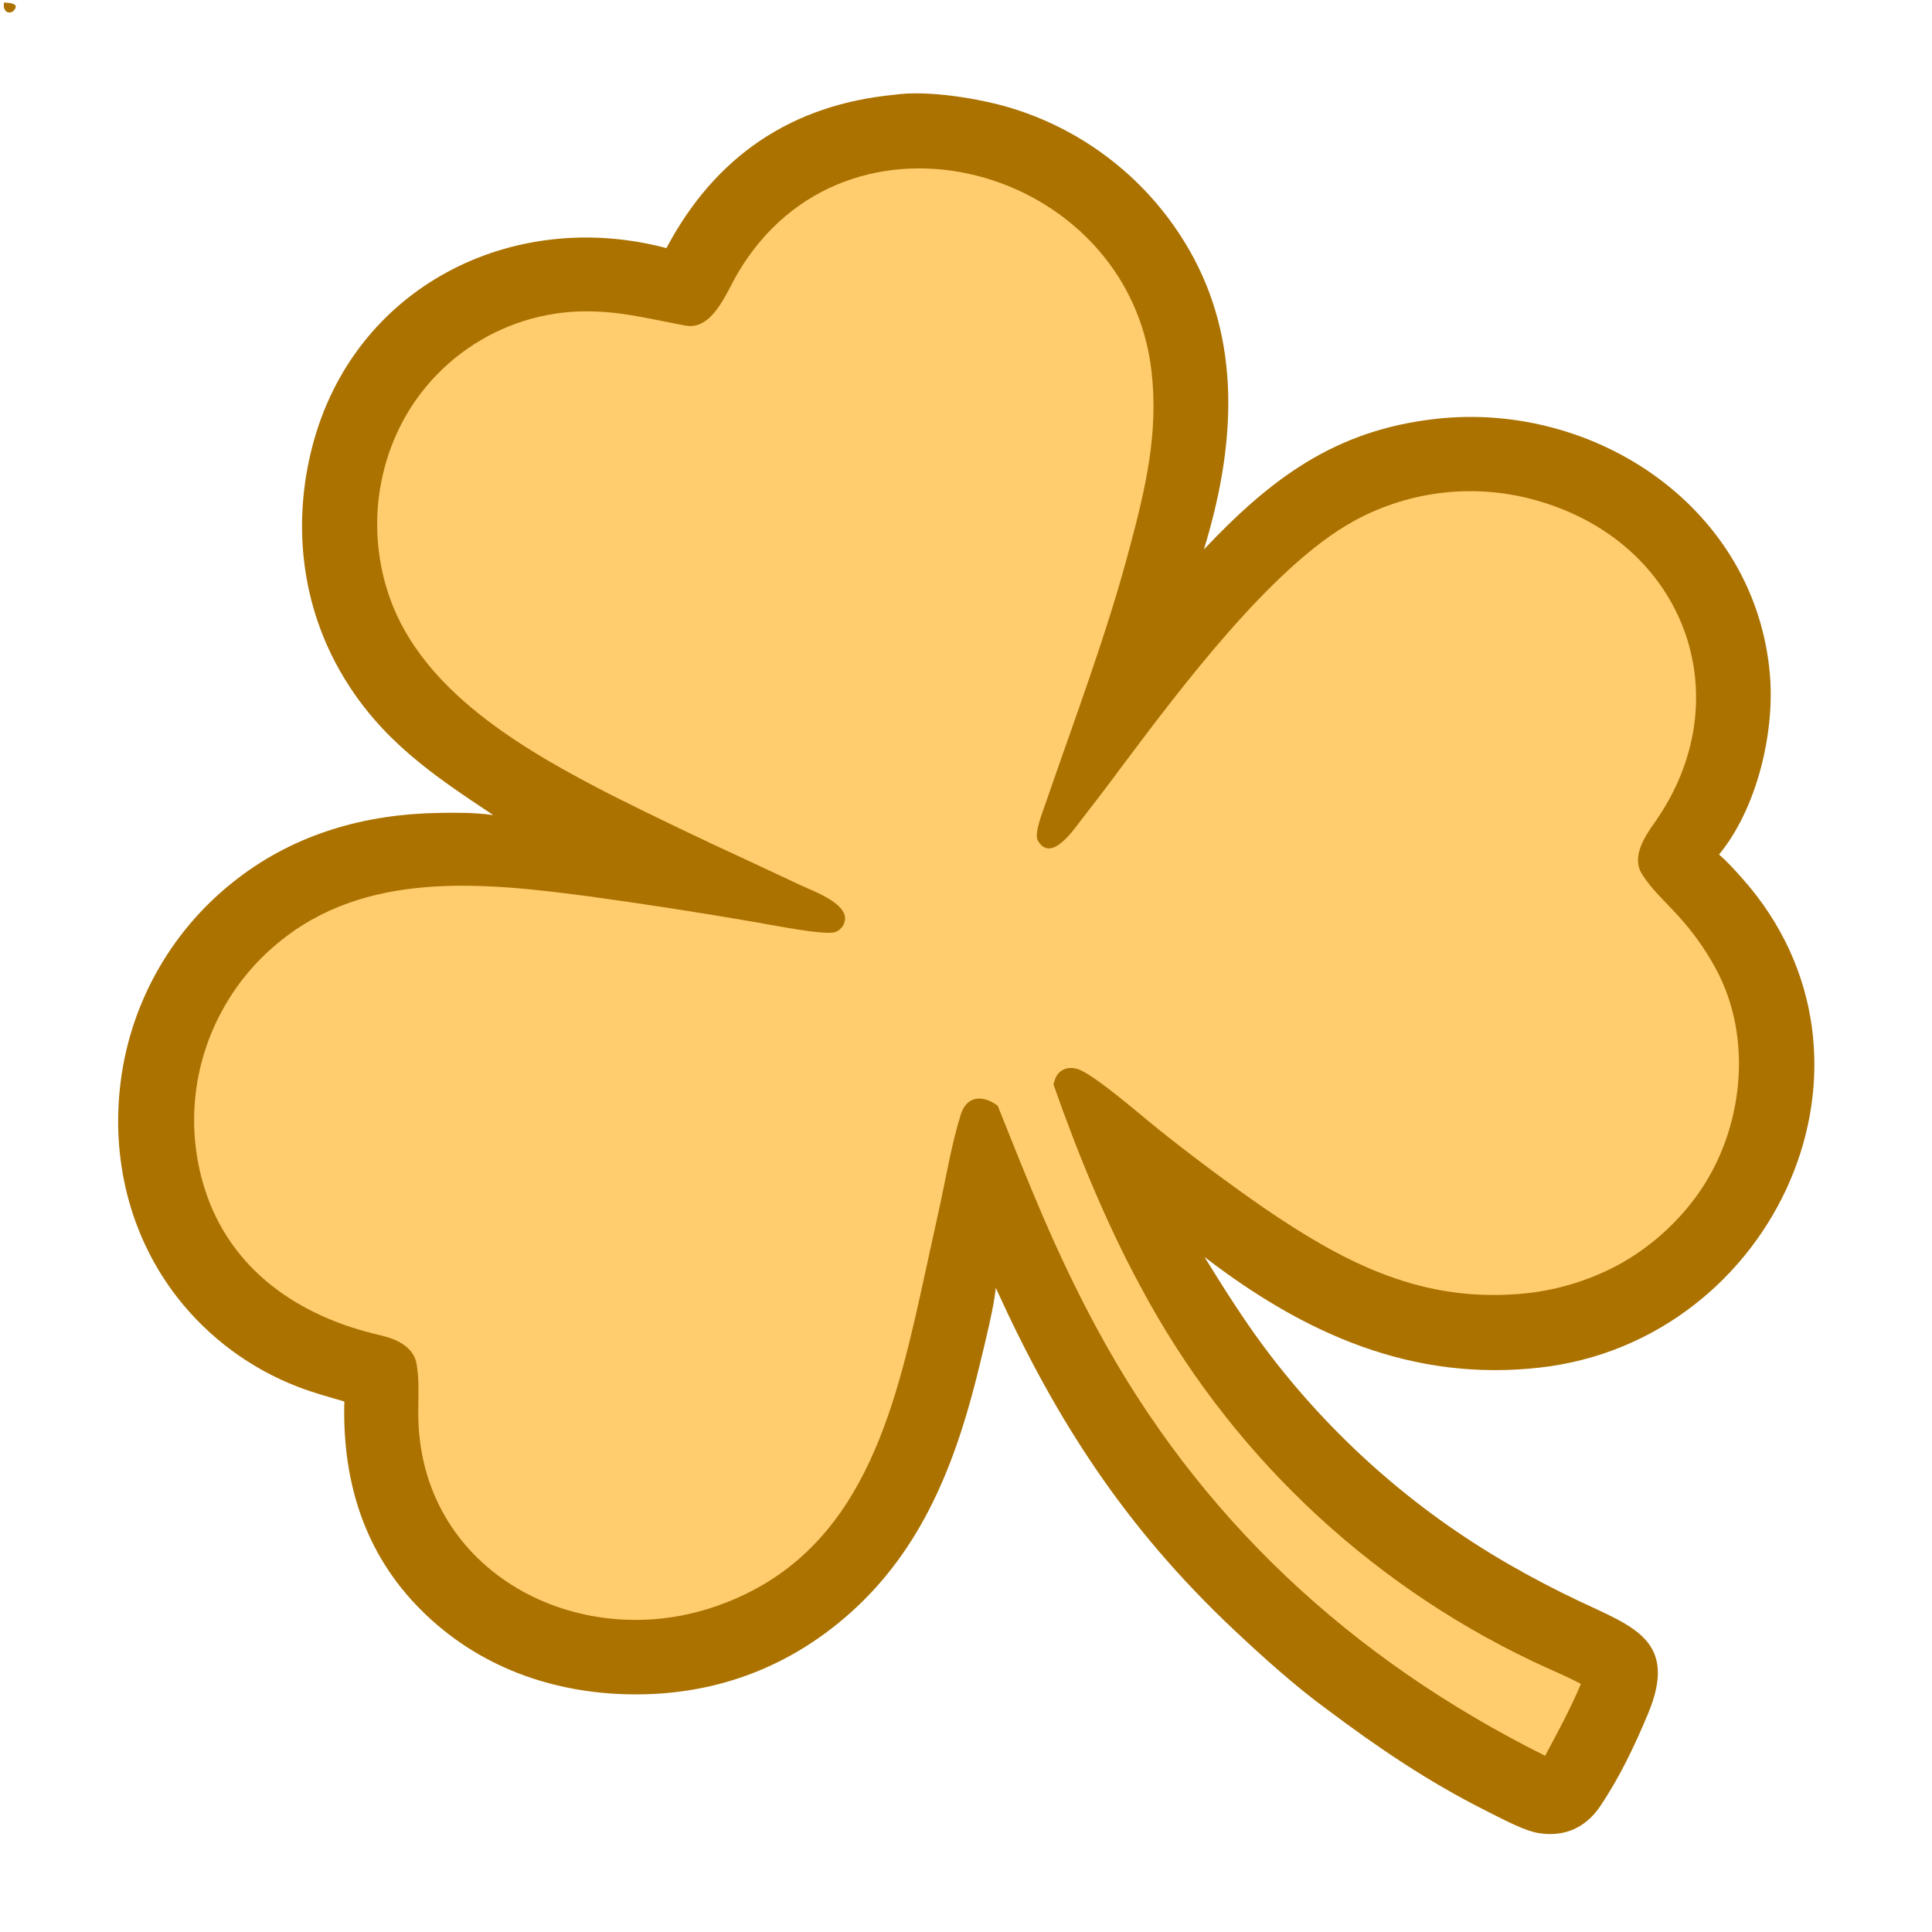
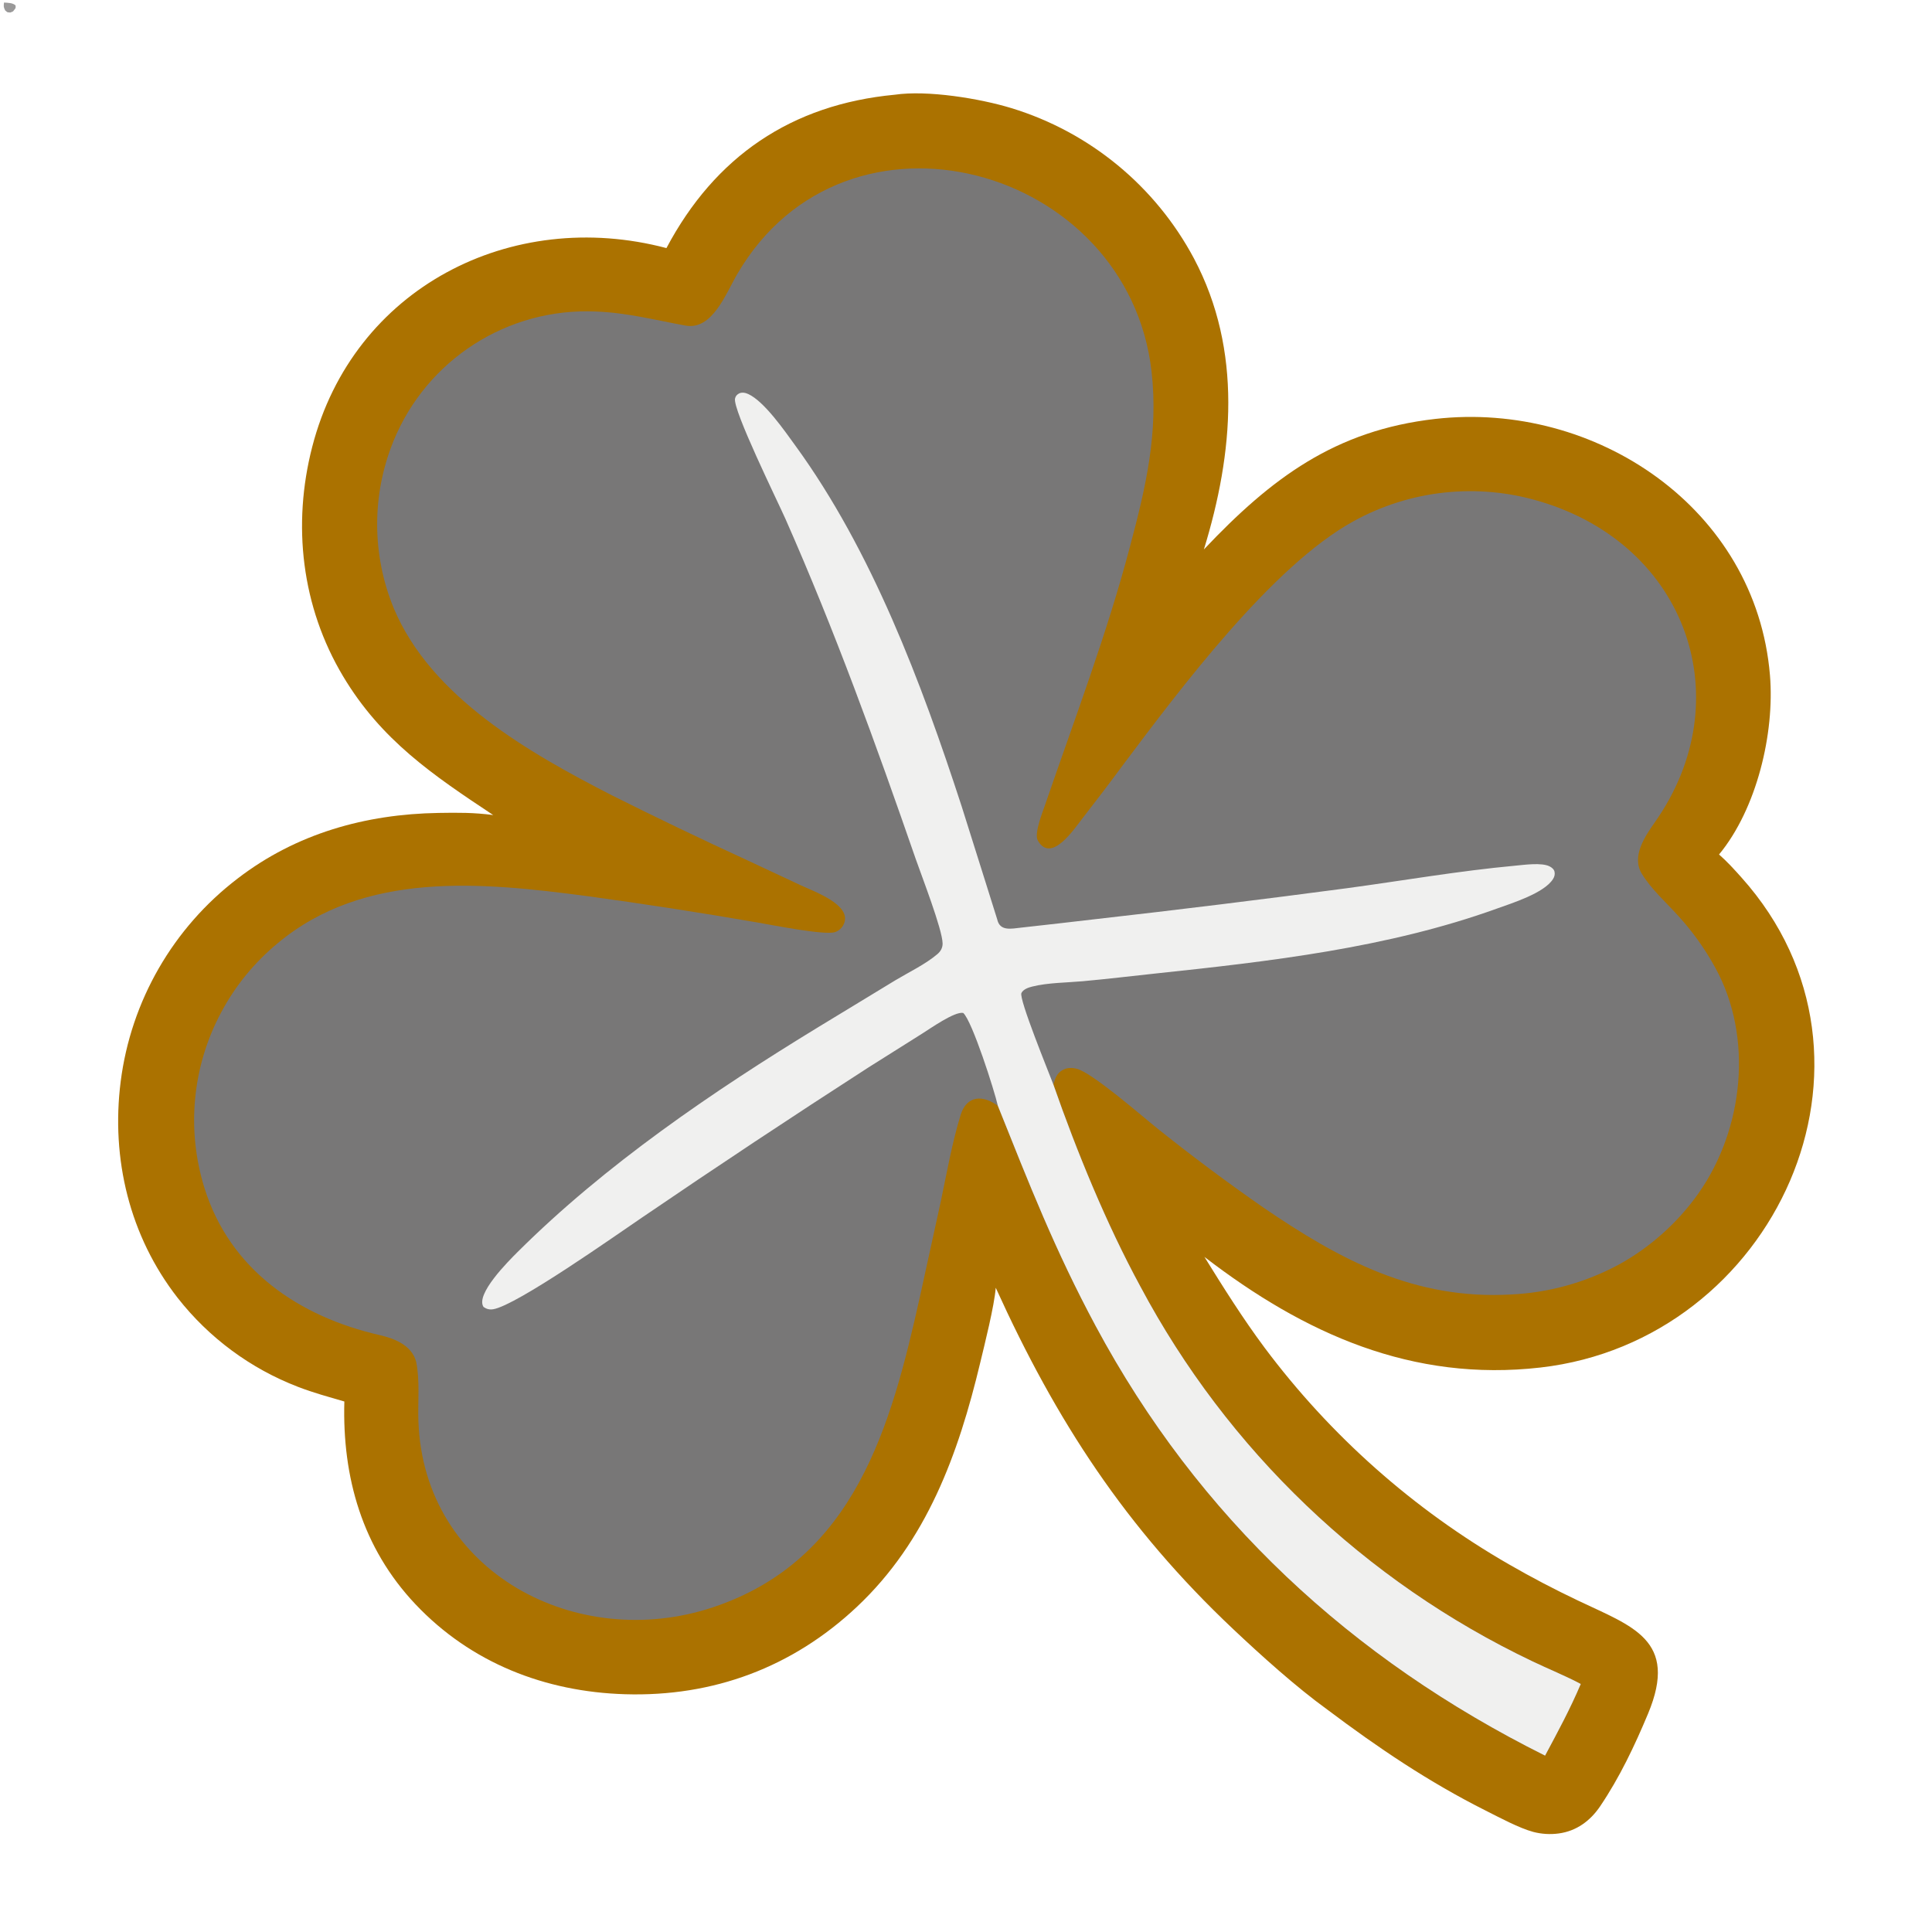
<svg xmlns="http://www.w3.org/2000/svg" version="1.1" style="display: block;" viewBox="0 0 2048 2048" width="1024" height="1024" preserveAspectRatio="none">
  <path transform="translate(0,0)" fill="rgb(171,114,0)" d="M 948.514 100.404 C 983.095 95.352 1038.43 104.333 1072.14 114.618 C 1155.27 140.034 1224.91 197.423 1265.75 274.168 C 1317.28 371.592 1307.53 480.322 1276.18 582.426 C 1347.61 506.908 1415.27 456.127 1521.46 444.078 C 1691.11 424.828 1861.5 538.664 1876.23 715.777 C 1881.35 777.321 1862.19 857.457 1822.26 905.792 C 1830.91 913.333 1838.43 921.704 1846.05 930.202 C 2019.19 1123.59 1881.03 1421.25 1633 1449.63 C 1497.27 1465.15 1382.94 1414.06 1276.73 1332.35 C 1296.94 1364.97 1317.57 1397.8 1340.51 1428.59 C 1410.29 1521.91 1498.36 1600.02 1599.35 1658.16 C 1623.32 1671.99 1647.84 1684.84 1672.84 1696.7 C 1729.76 1723.95 1779.79 1738.09 1746.99 1816.6 C 1732.82 1850.51 1716.9 1884.12 1696.21 1914.74 C 1685.79 1930.16 1671.13 1941.01 1652.36 1943.54 C 1643.36 1944.76 1634.21 1944.21 1625.41 1941.93 C 1610.33 1937.89 1588.81 1926.31 1574.7 1919.21 C 1514.28 1888.83 1460.88 1852.76 1406.98 1812.22 C 1374.11 1788.46 1336.81 1754.85 1307.23 1726.94 C 1193.17 1619.29 1119.8 1506.59 1055.53 1365.08 C 1053.98 1384.46 1043.94 1424.24 1039.08 1444.53 C 1015.92 1541.36 982.46 1633.67 908.266 1703.39 C 840.028 1767.52 756.086 1798.8 662.482 1795.95 C 577.793 1793.38 499.312 1762.84 440.453 1700.62 C 383.942 1640.88 362.75 1565.9 365.031 1485.64 C 347.353 1480.43 333.064 1476.73 315.726 1470.05 C 265.539 1450.72 221.52 1418.16 188.341 1375.83 C 137.346 1310.45 117.557 1228.33 127.91 1146.62 C 138.754 1061.08 183.47 983.458 252.036 931.164 C 314.089 883.528 387.453 863.002 464.85 861.734 C 485.615 861.393 502.022 861.263 522.787 863.973 C 458.993 821.643 404.267 784.764 363.703 716.9 C 319.628 643.218 309.627 556.387 330.965 473.67 C 374.451 305.094 541.971 219.562 706.455 262.98 C 757.956 165.864 838.869 110.767 948.514 100.404 z" />
-   <path transform="translate(0,0)" fill="rgb(255,204,110)" d="M 1057.79 1172.26 C 1042.14 1160.53 1024.77 1160.88 1018.29 1181.95 C 1009.23 1211.44 1003.71 1243.09 997.33 1273.33 L 975.331 1373.86 C 944.749 1511.19 906.498 1653.53 755.798 1703.79 C 611.776 1751.82 449.398 1667 443.535 1506.98 C 442.765 1485.97 445.336 1463.6 441.074 1443.24 C 436.297 1425.99 418.022 1418.8 402.734 1415.32 C 317.119 1395.84 243.733 1346.17 216.686 1259.17 C 197.47 1197.36 203.834 1130.42 234.354 1073.34 C 249.311 1045.14 269.691 1020.18 294.323 999.881 C 386.719 922.646 511.041 935.253 622.178 949.884 C 682.636 958.138 742.94 967.479 803.062 977.902 C 816.901 980.232 874.512 991.85 885.336 988.03 C 889.429 986.557 892.739 983.471 894.494 979.491 C 903.623 959.05 862.368 944.87 848.025 938.067 L 790.968 911.357 C 743.157 889.411 695.722 866.653 648.685 843.094 C 561.543 798.394 456.862 739.236 417.368 644.651 C 394.045 587.932 393.951 524.318 417.108 467.531 C 452.404 381.074 538.211 326.112 631.505 330.204 C 664.869 331.453 694.314 339.243 726.642 345.125 C 755.097 350.302 769.407 311.238 781.652 290.277 C 897.07 92.708 1196.07 175.636 1220.72 393.999 C 1228.04 458.824 1214.64 516.328 1197.95 578.912 C 1173.47 671.997 1139.06 762.278 1107.81 853.23 C 1105.1 861.128 1095.99 883.795 1100.14 891.015 C 1114.36 915.757 1138.74 878.553 1147.44 867.508 C 1162.11 848.71 1176.53 829.715 1190.68 810.53 C 1250.48 730.925 1348.36 600.033 1434.68 552.59 C 1495.08 519.242 1566.37 511.651 1632.43 531.531 C 1788.53 577.929 1845.5 742.066 1754.21 871.634 C 1743.55 886.77 1729.22 907.946 1740.43 926.274 C 1750.37 942.511 1765.62 956.081 1778.63 970.43 C 1794.06 987.243 1807.38 1005.87 1818.31 1025.9 C 1858.91 1099.61 1848.23 1197.12 1800.51 1264.91 C 1778.56 1296.1 1748.42 1323.05 1714.84 1341.15 C 1679.99 1359.71 1641.45 1370.32 1602 1372.2 C 1499.95 1378.08 1420.96 1335.92 1339 1279.91 C 1300.91 1253.41 1263.71 1225.65 1227.45 1196.68 C 1211.63 1184.05 1158.52 1137.65 1141.73 1133.04 C 1136.45 1131.59 1130.93 1131.61 1126.12 1134.45 C 1120.67 1137.67 1118.63 1142.49 1117.02 1148.36 L 1116.66 1149.71 C 1141.48 1220.82 1172.9 1297.52 1208.78 1363.6 C 1301.16 1537.13 1446.8 1676.42 1624.26 1760.98 C 1639.18 1768.18 1662.1 1777.65 1675.67 1785.11 C 1664.09 1812.33 1651.78 1834.93 1637.84 1861.03 C 1432.32 1758.49 1270.3 1608.57 1161.39 1405.5 C 1118.2 1324.96 1091.33 1256.02 1057.79 1172.26 z" />
-   <path transform="translate(0,0)" fill="rgb(255,204,110)" d="M 1057.79 1172.26 C 1054.15 1156.09 1030.54 1082.22 1021.06 1073.76 C 1012.14 1071.89 986.212 1090.24 977.547 1095.66 L 920.374 1131.66 C 839.623 1183.71 759.545 1236.8 680.159 1290.92 C 654.066 1308.58 547.795 1383.77 522.809 1387.85 C 518.915 1388.48 515.802 1387.67 512.6 1385.48 C 503.574 1372.12 539.03 1336.78 548.701 1327.15 C 641.664 1234.57 755.536 1157.07 867.388 1088.81 L 949.263 1039.05 C 963.508 1030.5 981.105 1022.12 993.72 1011.36 C 997.158 1008.43 999.249 1004.68 999.196 1000.11 C 999.023 985.242 976.656 927.746 970.6 910.254 C 928.481 788.607 884.696 667.902 832.618 550.083 C 824.562 531.858 776.296 433.885 779.185 422.382 C 779.81 419.894 780.991 418.449 783.247 417.192 C 786.292 415.495 790.237 416.319 793.231 417.71 C 810.369 425.67 831.779 456.797 843.235 472.546 C 924.309 584.001 976.706 723.765 1019.22 854.196 L 1044.37 934.045 C 1048.55 947.486 1052.78 960.817 1057.04 974.394 C 1059.86 987.49 1071.88 984.465 1083 983.255 C 1108.35 980.497 1134.38 977.461 1159.81 974.509 C 1249.37 964.375 1338.83 953.368 1428.17 941.49 C 1487.3 933.496 1546.68 923.129 1606.08 917.674 C 1615.48 916.811 1634.29 914.05 1642.75 918.45 C 1645 919.619 1647.33 921.51 1647.87 924.092 C 1648.48 927.035 1647.74 929.487 1646.17 931.962 C 1636.75 946.806 1602.78 957.383 1586.27 963.324 C 1470.85 1004.87 1346.18 1019.1 1224.78 1031.97 C 1199.15 1034.68 1173.51 1037.82 1147.86 1040.13 C 1130.68 1041.68 1110.97 1041.63 1094.28 1045.78 C 1090.24 1046.78 1084.71 1048.62 1082.75 1052.66 C 1079.82 1058.7 1111.64 1136.52 1116.66 1149.71 C 1141.48 1220.82 1172.9 1297.52 1208.78 1363.6 C 1301.16 1537.13 1446.8 1676.42 1624.26 1760.98 C 1639.18 1768.18 1662.1 1777.65 1675.67 1785.11 C 1664.09 1812.33 1651.78 1834.93 1637.84 1861.03 C 1432.32 1758.49 1270.3 1608.57 1161.39 1405.5 C 1118.2 1324.96 1091.33 1256.02 1057.79 1172.26 z" />
-   <path transform="translate(0,0)" fill="rgb(171,114,0)" d="M 4.234 2.696 C 8.303 2.97 13.735 2.961 16.537 5.798 C 16.731 9.409 16.583 8.348 13.834 12.081 L 11.009 13.285 C 6.946 12.886 8.716 13.595 5.502 11.081 C 3.661 7.325 3.841 7.024 4.234 2.696 z" />
+   <path transform="translate(0,0)" fill="rgb(120,119,119)" d="M 1057.79 1172.26 C 1042.14 1160.53 1024.77 1160.88 1018.29 1181.95 C 1009.23 1211.44 1003.71 1243.09 997.33 1273.33 L 975.331 1373.86 C 944.749 1511.19 906.498 1653.53 755.798 1703.79 C 611.776 1751.82 449.398 1667 443.535 1506.98 C 442.765 1485.97 445.336 1463.6 441.074 1443.24 C 436.297 1425.99 418.022 1418.8 402.734 1415.32 C 317.119 1395.84 243.733 1346.17 216.686 1259.17 C 197.47 1197.36 203.834 1130.42 234.354 1073.34 C 249.311 1045.14 269.691 1020.18 294.323 999.881 C 386.719 922.646 511.041 935.253 622.178 949.884 C 682.636 958.138 742.94 967.479 803.062 977.902 C 816.901 980.232 874.512 991.85 885.336 988.03 C 889.429 986.557 892.739 983.471 894.494 979.491 C 903.623 959.05 862.368 944.87 848.025 938.067 L 790.968 911.357 C 743.157 889.411 695.722 866.653 648.685 843.094 C 561.543 798.394 456.862 739.236 417.368 644.651 C 394.045 587.932 393.951 524.318 417.108 467.531 C 452.404 381.074 538.211 326.112 631.505 330.204 C 664.869 331.453 694.314 339.243 726.642 345.125 C 755.097 350.302 769.407 311.238 781.652 290.277 C 897.07 92.708 1196.07 175.636 1220.72 393.999 C 1228.04 458.824 1214.64 516.328 1197.95 578.912 C 1173.47 671.997 1139.06 762.278 1107.81 853.23 C 1105.1 861.128 1095.99 883.795 1100.14 891.015 C 1114.36 915.757 1138.74 878.553 1147.44 867.508 C 1162.11 848.71 1176.53 829.715 1190.68 810.53 C 1250.48 730.925 1348.36 600.033 1434.68 552.59 C 1495.08 519.242 1566.37 511.651 1632.43 531.531 C 1788.53 577.929 1845.5 742.066 1754.21 871.634 C 1743.55 886.77 1729.22 907.946 1740.43 926.274 C 1750.37 942.511 1765.62 956.081 1778.63 970.43 C 1794.06 987.243 1807.38 1005.87 1818.31 1025.9 C 1858.91 1099.61 1848.23 1197.12 1800.51 1264.91 C 1778.56 1296.1 1748.42 1323.05 1714.84 1341.15 C 1679.99 1359.71 1641.45 1370.32 1602 1372.2 C 1499.95 1378.08 1420.96 1335.92 1339 1279.91 C 1300.91 1253.41 1263.71 1225.65 1227.45 1196.68 C 1211.63 1184.05 1158.52 1137.65 1141.73 1133.04 C 1136.45 1131.59 1130.93 1131.61 1126.12 1134.45 C 1120.67 1137.67 1118.63 1142.49 1117.02 1148.36 L 1116.66 1149.71 C 1141.48 1220.82 1172.9 1297.52 1208.78 1363.6 C 1301.16 1537.13 1446.8 1676.42 1624.26 1760.98 C 1639.18 1768.18 1662.1 1777.65 1675.67 1785.11 C 1664.09 1812.33 1651.78 1834.93 1637.84 1861.03 C 1432.32 1758.49 1270.3 1608.57 1161.39 1405.5 C 1118.2 1324.96 1091.33 1256.02 1057.79 1172.26 z" />
+   <path transform="translate(0,0)" fill="rgb(240,240,239)" d="M 1057.79 1172.26 C 1054.15 1156.09 1030.54 1082.22 1021.06 1073.76 C 1012.14 1071.89 986.212 1090.24 977.547 1095.66 L 920.374 1131.66 C 839.623 1183.71 759.545 1236.8 680.159 1290.92 C 654.066 1308.58 547.795 1383.77 522.809 1387.85 C 518.915 1388.48 515.802 1387.67 512.6 1385.48 C 503.574 1372.12 539.03 1336.78 548.701 1327.15 C 641.664 1234.57 755.536 1157.07 867.388 1088.81 L 949.263 1039.05 C 963.508 1030.5 981.105 1022.12 993.72 1011.36 C 997.158 1008.43 999.249 1004.68 999.196 1000.11 C 999.023 985.242 976.656 927.746 970.6 910.254 C 928.481 788.607 884.696 667.902 832.618 550.083 C 824.562 531.858 776.296 433.885 779.185 422.382 C 779.81 419.894 780.991 418.449 783.247 417.192 C 786.292 415.495 790.237 416.319 793.231 417.71 C 810.369 425.67 831.779 456.797 843.235 472.546 C 924.309 584.001 976.706 723.765 1019.22 854.196 L 1044.37 934.045 C 1048.55 947.486 1052.78 960.817 1057.04 974.394 C 1059.86 987.49 1071.88 984.465 1083 983.255 C 1108.35 980.497 1134.38 977.461 1159.81 974.509 C 1249.37 964.375 1338.83 953.368 1428.17 941.49 C 1487.3 933.496 1546.68 923.129 1606.08 917.674 C 1615.48 916.811 1634.29 914.05 1642.75 918.45 C 1645 919.619 1647.33 921.51 1647.87 924.092 C 1648.48 927.035 1647.74 929.487 1646.17 931.962 C 1636.75 946.806 1602.78 957.383 1586.27 963.324 C 1470.85 1004.87 1346.18 1019.1 1224.78 1031.97 C 1199.15 1034.68 1173.51 1037.82 1147.86 1040.13 C 1130.68 1041.68 1110.97 1041.63 1094.28 1045.78 C 1090.24 1046.78 1084.71 1048.62 1082.75 1052.66 C 1079.82 1058.7 1111.64 1136.52 1116.66 1149.71 C 1141.48 1220.82 1172.9 1297.52 1208.78 1363.6 C 1301.16 1537.13 1446.8 1676.42 1624.26 1760.98 C 1639.18 1768.18 1662.1 1777.65 1675.67 1785.11 C 1664.09 1812.33 1651.78 1834.93 1637.84 1861.03 C 1432.32 1758.49 1270.3 1608.57 1161.39 1405.5 C 1118.2 1324.96 1091.33 1256.02 1057.79 1172.26 z" />
+   <path transform="translate(0,0)" fill="rgb(154,153,153)" d="M 4.234 2.696 C 8.303 2.97 13.735 2.961 16.537 5.798 C 16.731 9.409 16.583 8.348 13.834 12.081 L 11.009 13.285 C 6.946 12.886 8.716 13.595 5.502 11.081 C 3.661 7.325 3.841 7.024 4.234 2.696 z" />
</svg>
